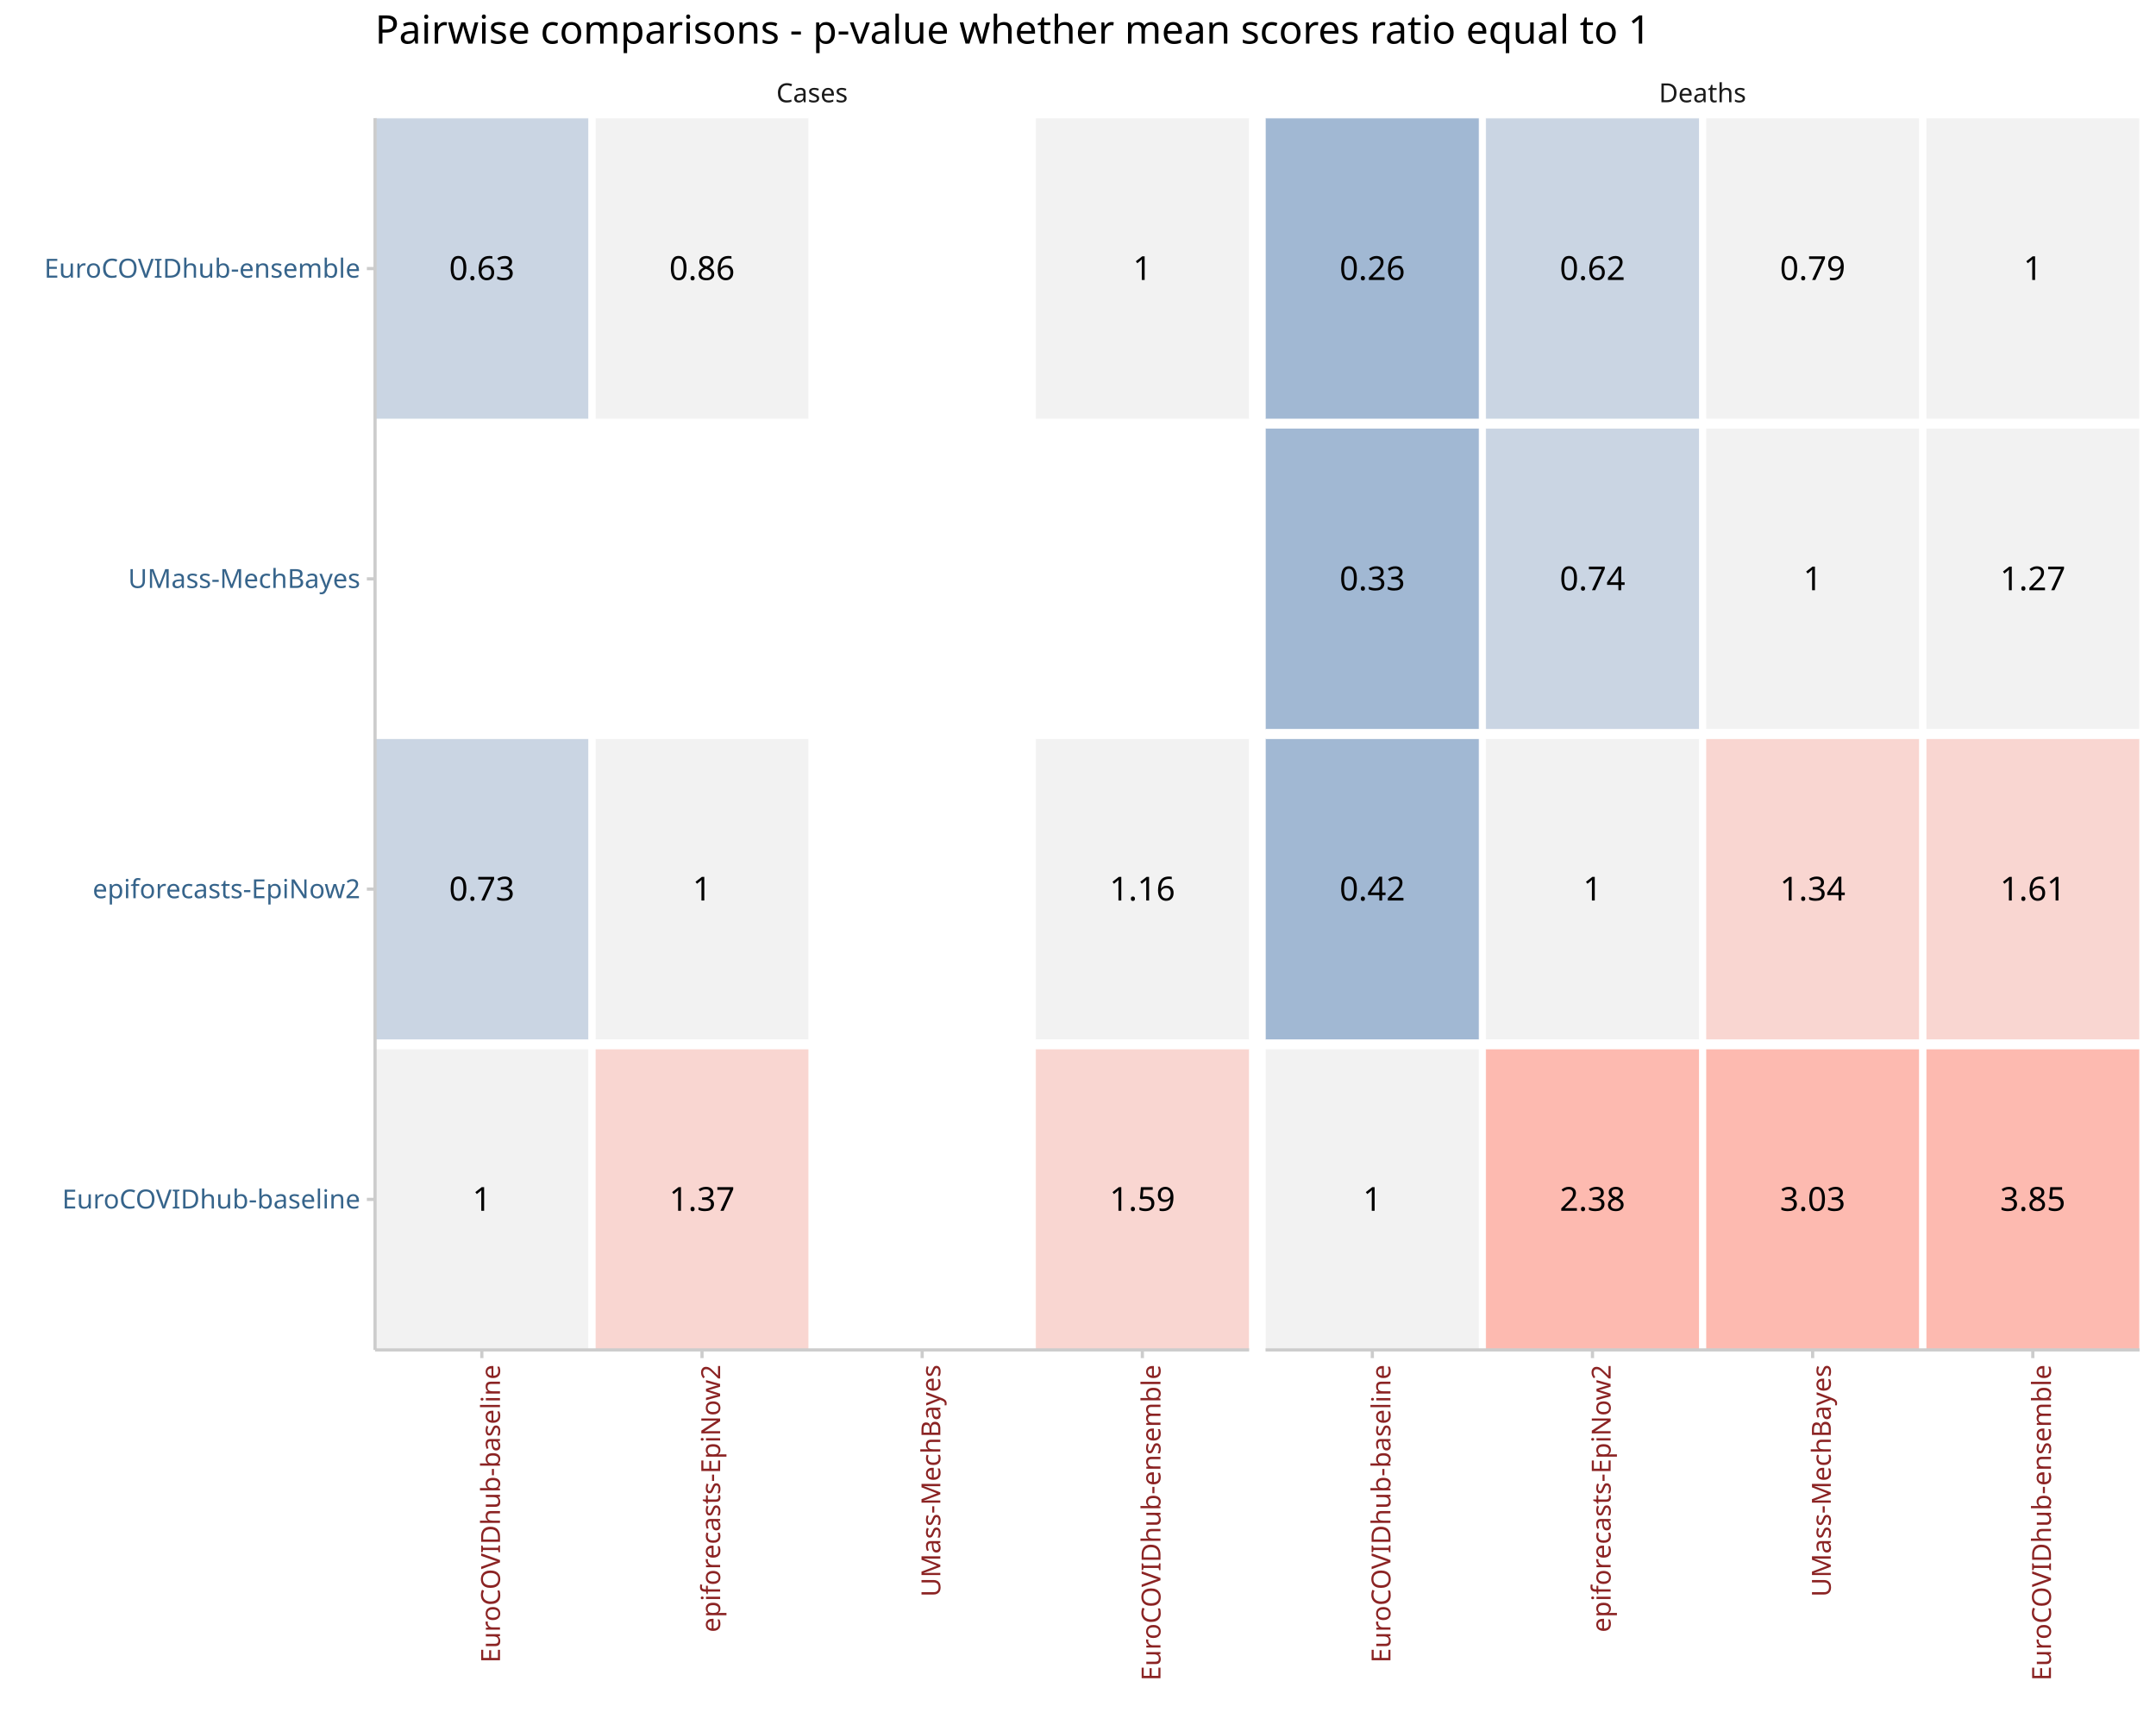
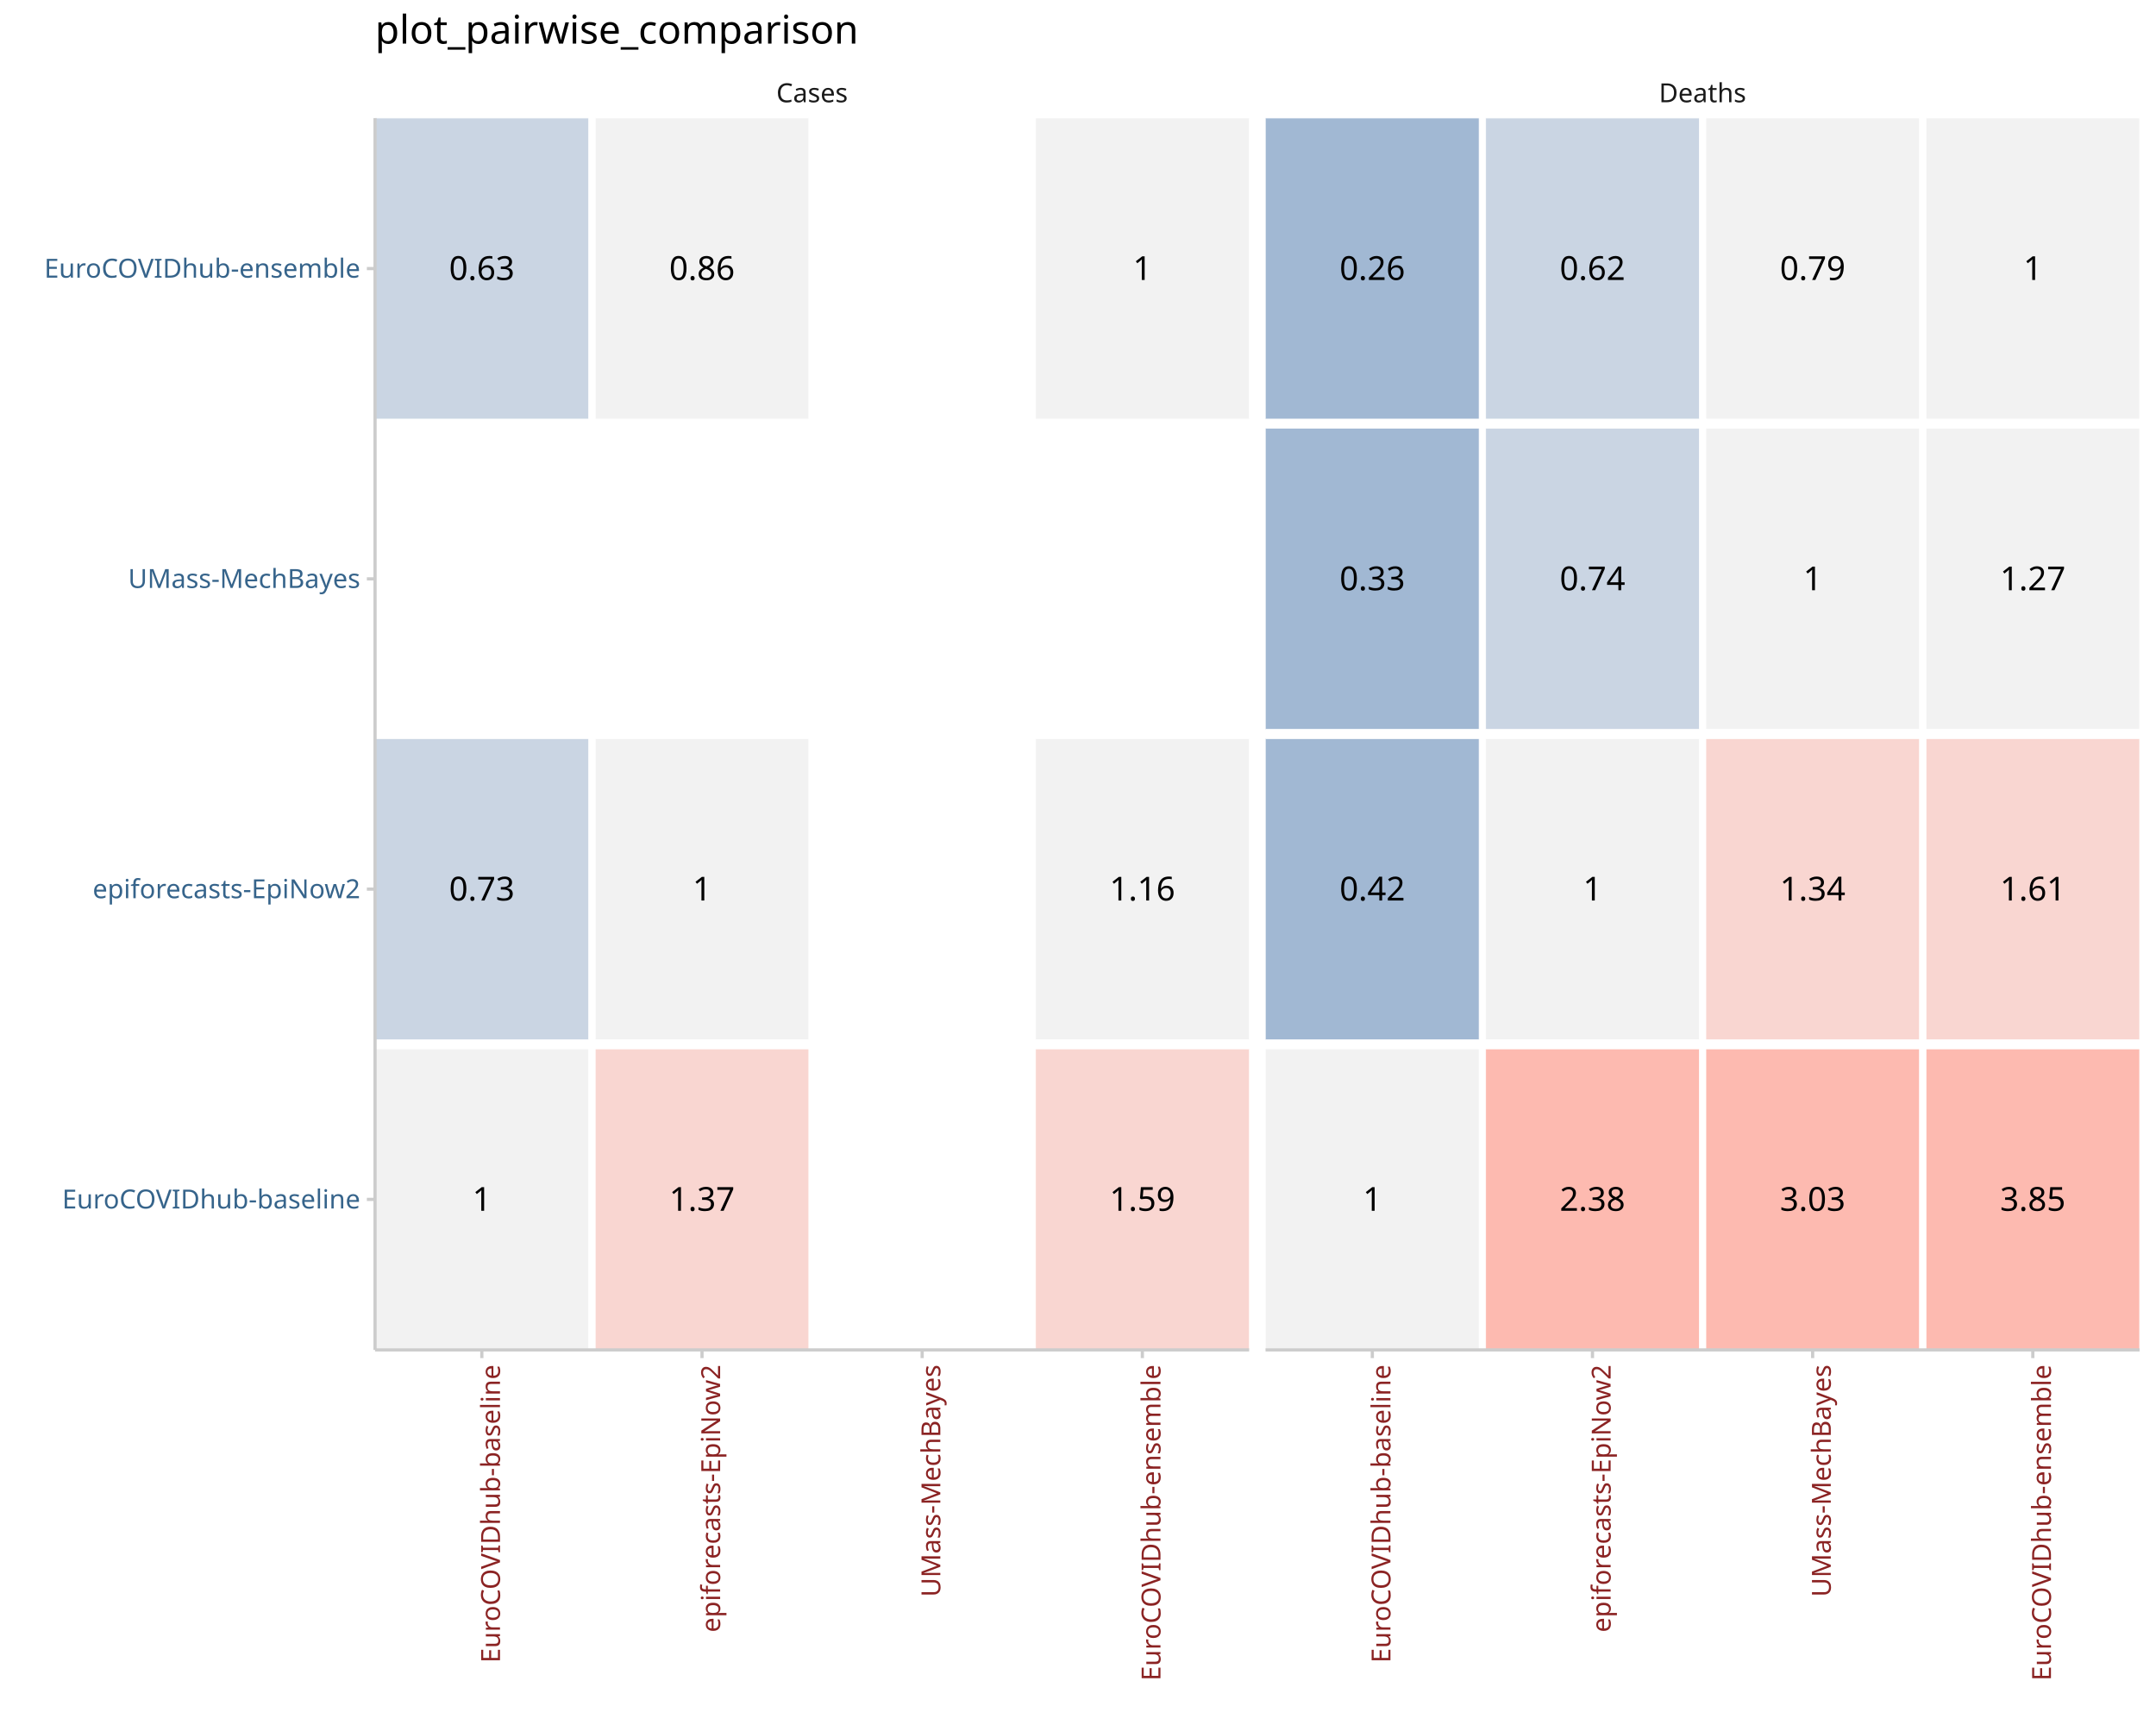
<svg xmlns="http://www.w3.org/2000/svg" class="svglite" data-engine-version="2.0" width="720.00pt" height="576.00pt" viewBox="0 0 720.00 576.00">
  <defs>
    <style type="text/css">
    .svglite line, .svglite polyline, .svglite polygon, .svglite path, .svglite rect, .svglite circle {
      fill: none;
      stroke: #000000;
      stroke-linecap: round;
      stroke-linejoin: round;
      stroke-miterlimit: 10.00;
    }
  </style>
  </defs>
  <rect width="100%" height="100%" style="stroke: none; fill: #FFFFFF;" />
  <defs>
    <clipPath id="cpMC4wMHw3MjAuMDB8MC4wMHw1NzYuMDA=">
      <rect x="0.00" y="0.00" width="720.00" height="576.00" />
    </clipPath>
  </defs>
  <g clip-path="url(#cpMC4wMHw3MjAuMDB8MC4wMHw1NzYuMDA=)">
</g>
  <defs>
    <clipPath id="cpMTI1LjI1fDQxNy4xNXwzOS40M3w0NTAuNzU=">
      <rect x="125.25" y="39.43" width="291.89" height="411.31" />
    </clipPath>
  </defs>
  <g clip-path="url(#cpMTI1LjI1fDQxNy4xNXwzOS40M3w0NTAuNzU=)">
    <rect x="198.78" y="350.25" width="71.32" height="100.50" style="stroke-width: 0.21; stroke: #FFFFFF; stroke-linecap: square; stroke-linejoin: miter; fill: #F9D6D1;" />
    <rect x="345.83" y="350.25" width="71.32" height="100.50" style="stroke-width: 0.21; stroke: #FFFFFF; stroke-linecap: square; stroke-linejoin: miter; fill: #F9D6D1;" />
    <rect x="125.25" y="350.25" width="71.32" height="100.50" style="stroke-width: 0.21; stroke: #FFFFFF; stroke-linecap: square; stroke-linejoin: miter; fill: #F2F2F2;" />
    <rect x="198.78" y="39.43" width="71.32" height="100.50" style="stroke-width: 0.21; stroke: #FFFFFF; stroke-linecap: square; stroke-linejoin: miter; fill: #F2F2F2;" />
    <rect x="125.25" y="39.43" width="71.32" height="100.50" style="stroke-width: 0.21; stroke: #FFFFFF; stroke-linecap: square; stroke-linejoin: miter; fill: #CAD5E3;" />
    <rect x="345.83" y="39.43" width="71.32" height="100.50" style="stroke-width: 0.21; stroke: #FFFFFF; stroke-linecap: square; stroke-linejoin: miter; fill: #F2F2F2;" />
    <rect x="345.83" y="246.65" width="71.32" height="100.50" style="stroke-width: 0.21; stroke: #FFFFFF; stroke-linecap: square; stroke-linejoin: miter; fill: #F2F2F2;" />
    <rect x="125.25" y="246.65" width="71.32" height="100.50" style="stroke-width: 0.21; stroke: #FFFFFF; stroke-linecap: square; stroke-linejoin: miter; fill: #CAD5E3;" />
    <rect x="198.78" y="246.65" width="71.32" height="100.50" style="stroke-width: 0.21; stroke: #FFFFFF; stroke-linecap: square; stroke-linejoin: miter; fill: #F2F2F2;" />
    <text x="234.44" y="404.30" text-anchor="middle" style="font-size: 11.04px; font-family: sans;" textLength="21.49px" lengthAdjust="spacingAndGlyphs">1.37</text>
    <text x="381.49" y="404.30" text-anchor="middle" style="font-size: 11.04px; font-family: sans;" textLength="21.49px" lengthAdjust="spacingAndGlyphs">1.59</text>
    <text x="160.91" y="404.30" text-anchor="middle" style="font-size: 11.04px; font-family: sans;" textLength="6.14px" lengthAdjust="spacingAndGlyphs">1</text>
    <text x="234.44" y="93.48" text-anchor="middle" style="font-size: 11.04px; font-family: sans;" textLength="21.49px" lengthAdjust="spacingAndGlyphs">0.86</text>
    <text x="160.91" y="93.48" text-anchor="middle" style="font-size: 11.04px; font-family: sans;" textLength="21.49px" lengthAdjust="spacingAndGlyphs">0.63</text>
    <text x="381.49" y="93.48" text-anchor="middle" style="font-size: 11.04px; font-family: sans;" textLength="6.14px" lengthAdjust="spacingAndGlyphs">1</text>
    <text x="381.49" y="300.69" text-anchor="middle" style="font-size: 11.04px; font-family: sans;" textLength="21.49px" lengthAdjust="spacingAndGlyphs">1.16</text>
    <text x="160.91" y="300.69" text-anchor="middle" style="font-size: 11.04px; font-family: sans;" textLength="21.49px" lengthAdjust="spacingAndGlyphs">0.73</text>
    <text x="234.44" y="300.69" text-anchor="middle" style="font-size: 11.04px; font-family: sans;" textLength="6.14px" lengthAdjust="spacingAndGlyphs">1</text>
  </g>
  <g clip-path="url(#cpMC4wMHw3MjAuMDB8MC4wMHw1NzYuMDA=)">
</g>
  <defs>
    <clipPath id="cpNDIyLjYzfDcxNC41MnwzOS40M3w0NTAuNzU=">
      <rect x="422.63" y="39.43" width="291.89" height="411.31" />
    </clipPath>
  </defs>
  <g clip-path="url(#cpNDIyLjYzfDcxNC41MnwzOS40M3w0NTAuNzU=)">
    <rect x="496.15" y="350.25" width="71.32" height="100.50" style="stroke-width: 0.21; stroke: #FFFFFF; stroke-linecap: square; stroke-linejoin: miter; fill: #FDBAB0;" />
    <rect x="569.68" y="350.25" width="71.32" height="100.50" style="stroke-width: 0.21; stroke: #FFFFFF; stroke-linecap: square; stroke-linejoin: miter; fill: #FDBAB0;" />
    <rect x="643.20" y="350.25" width="71.32" height="100.50" style="stroke-width: 0.21; stroke: #FFFFFF; stroke-linecap: square; stroke-linejoin: miter; fill: #FDBAB0;" />
    <rect x="422.63" y="350.25" width="71.32" height="100.50" style="stroke-width: 0.21; stroke: #FFFFFF; stroke-linecap: square; stroke-linejoin: miter; fill: #F2F2F2;" />
    <rect x="496.15" y="39.43" width="71.32" height="100.50" style="stroke-width: 0.21; stroke: #FFFFFF; stroke-linecap: square; stroke-linejoin: miter; fill: #CAD5E3;" />
    <rect x="569.68" y="39.43" width="71.32" height="100.50" style="stroke-width: 0.21; stroke: #FFFFFF; stroke-linecap: square; stroke-linejoin: miter; fill: #F2F2F2;" />
    <rect x="422.63" y="39.43" width="71.32" height="100.50" style="stroke-width: 0.21; stroke: #FFFFFF; stroke-linecap: square; stroke-linejoin: miter; fill: #A1B8D3;" />
    <rect x="643.20" y="39.43" width="71.32" height="100.50" style="stroke-width: 0.21; stroke: #FFFFFF; stroke-linecap: square; stroke-linejoin: miter; fill: #F2F2F2;" />
    <rect x="496.15" y="143.04" width="71.32" height="100.50" style="stroke-width: 0.21; stroke: #FFFFFF; stroke-linecap: square; stroke-linejoin: miter; fill: #CAD5E3;" />
    <rect x="643.20" y="143.04" width="71.32" height="100.50" style="stroke-width: 0.21; stroke: #FFFFFF; stroke-linecap: square; stroke-linejoin: miter; fill: #F2F2F2;" />
    <rect x="422.63" y="143.04" width="71.32" height="100.50" style="stroke-width: 0.21; stroke: #FFFFFF; stroke-linecap: square; stroke-linejoin: miter; fill: #A1B8D3;" />
    <rect x="569.68" y="143.04" width="71.32" height="100.50" style="stroke-width: 0.21; stroke: #FFFFFF; stroke-linecap: square; stroke-linejoin: miter; fill: #F2F2F2;" />
    <rect x="643.20" y="246.65" width="71.32" height="100.50" style="stroke-width: 0.21; stroke: #FFFFFF; stroke-linecap: square; stroke-linejoin: miter; fill: #F9D6D1;" />
    <rect x="569.68" y="246.65" width="71.32" height="100.50" style="stroke-width: 0.21; stroke: #FFFFFF; stroke-linecap: square; stroke-linejoin: miter; fill: #F9D6D1;" />
    <rect x="422.63" y="246.65" width="71.32" height="100.50" style="stroke-width: 0.21; stroke: #FFFFFF; stroke-linecap: square; stroke-linejoin: miter; fill: #A1B8D3;" />
    <rect x="496.15" y="246.65" width="71.32" height="100.50" style="stroke-width: 0.21; stroke: #FFFFFF; stroke-linecap: square; stroke-linejoin: miter; fill: #F2F2F2;" />
    <text x="531.81" y="404.30" text-anchor="middle" style="font-size: 11.04px; font-family: sans;" textLength="21.49px" lengthAdjust="spacingAndGlyphs">2.38</text>
    <text x="605.34" y="404.30" text-anchor="middle" style="font-size: 11.04px; font-family: sans;" textLength="21.49px" lengthAdjust="spacingAndGlyphs">3.03</text>
    <text x="678.86" y="404.30" text-anchor="middle" style="font-size: 11.04px; font-family: sans;" textLength="21.49px" lengthAdjust="spacingAndGlyphs">3.85</text>
    <text x="458.29" y="404.30" text-anchor="middle" style="font-size: 11.04px; font-family: sans;" textLength="6.14px" lengthAdjust="spacingAndGlyphs">1</text>
    <text x="531.81" y="93.48" text-anchor="middle" style="font-size: 11.04px; font-family: sans;" textLength="21.49px" lengthAdjust="spacingAndGlyphs">0.62</text>
    <text x="605.34" y="93.48" text-anchor="middle" style="font-size: 11.04px; font-family: sans;" textLength="21.49px" lengthAdjust="spacingAndGlyphs">0.79</text>
    <text x="458.29" y="93.48" text-anchor="middle" style="font-size: 11.04px; font-family: sans;" textLength="21.49px" lengthAdjust="spacingAndGlyphs">0.26</text>
    <text x="678.86" y="93.48" text-anchor="middle" style="font-size: 11.04px; font-family: sans;" textLength="6.14px" lengthAdjust="spacingAndGlyphs">1</text>
    <text x="531.81" y="197.09" text-anchor="middle" style="font-size: 11.04px; font-family: sans;" textLength="21.49px" lengthAdjust="spacingAndGlyphs">0.74</text>
    <text x="678.86" y="197.09" text-anchor="middle" style="font-size: 11.04px; font-family: sans;" textLength="21.49px" lengthAdjust="spacingAndGlyphs">1.27</text>
    <text x="458.29" y="197.09" text-anchor="middle" style="font-size: 11.04px; font-family: sans;" textLength="21.49px" lengthAdjust="spacingAndGlyphs">0.33</text>
    <text x="605.34" y="197.09" text-anchor="middle" style="font-size: 11.04px; font-family: sans;" textLength="6.14px" lengthAdjust="spacingAndGlyphs">1</text>
    <text x="678.86" y="300.69" text-anchor="middle" style="font-size: 11.04px; font-family: sans;" textLength="21.49px" lengthAdjust="spacingAndGlyphs">1.61</text>
    <text x="605.34" y="300.69" text-anchor="middle" style="font-size: 11.04px; font-family: sans;" textLength="21.49px" lengthAdjust="spacingAndGlyphs">1.34</text>
    <text x="458.29" y="300.69" text-anchor="middle" style="font-size: 11.04px; font-family: sans;" textLength="21.49px" lengthAdjust="spacingAndGlyphs">0.42</text>
    <text x="531.81" y="300.69" text-anchor="middle" style="font-size: 11.04px; font-family: sans;" textLength="6.14px" lengthAdjust="spacingAndGlyphs">1</text>
  </g>
  <g clip-path="url(#cpMC4wMHw3MjAuMDB8MC4wMHw1NzYuMDA=)">
</g>
  <defs>
    <clipPath id="cpMTI1LjI1fDQxNy4xNXwyMi43OHwzOS40Mw==">
      <rect x="125.25" y="22.78" width="291.89" height="16.65" />
    </clipPath>
  </defs>
  <g clip-path="url(#cpMTI1LjI1fDQxNy4xNXwyMi43OHwzOS40Mw==)">
    <text x="271.20" y="34.14" text-anchor="middle" style="font-size: 8.80px; fill: #1A1A1A; font-family: sans;" textLength="24.95px" lengthAdjust="spacingAndGlyphs">Cases</text>
  </g>
  <g clip-path="url(#cpMC4wMHw3MjAuMDB8MC4wMHw1NzYuMDA=)">
</g>
  <defs>
    <clipPath id="cpNDIyLjYzfDcxNC41MnwyMi43OHwzOS40Mw==">
      <rect x="422.63" y="22.78" width="291.89" height="16.65" />
    </clipPath>
  </defs>
  <g clip-path="url(#cpNDIyLjYzfDcxNC41MnwyMi43OHwzOS40Mw==)">
    <text x="568.57" y="34.14" text-anchor="middle" style="font-size: 8.80px; fill: #1A1A1A; font-family: sans;" textLength="27.89px" lengthAdjust="spacingAndGlyphs">Deaths</text>
  </g>
  <g clip-path="url(#cpMC4wMHw3MjAuMDB8MC4wMHw1NzYuMDA=)">
    <polyline points="125.25,450.75 417.15,450.75 " style="stroke-width: 1.07; stroke: #CCCCCC; stroke-linecap: butt;" />
    <polyline points="160.91,453.49 160.91,450.75 " style="stroke-width: 1.07; stroke: #CCCCCC; stroke-linecap: butt;" />
    <polyline points="234.44,453.49 234.44,450.75 " style="stroke-width: 1.07; stroke: #CCCCCC; stroke-linecap: butt;" />
    <polyline points="307.96,453.49 307.96,450.75 " style="stroke-width: 1.07; stroke: #CCCCCC; stroke-linecap: butt;" />
    <polyline points="381.49,453.49 381.49,450.75 " style="stroke-width: 1.07; stroke: #CCCCCC; stroke-linecap: butt;" />
    <text transform="translate(166.97,455.68) rotate(-90)" text-anchor="end" style="font-size: 8.80px; fill: #8B2323; font-family: sans;" textLength="96.87px" lengthAdjust="spacingAndGlyphs">EuroCOVIDhub-baseline</text>
    <text transform="translate(240.49,455.68) rotate(-90)" text-anchor="end" style="font-size: 8.80px; fill: #8B2323; font-family: sans;" textLength="85.61px" lengthAdjust="spacingAndGlyphs">epiforecasts-EpiNow2</text>
    <text transform="translate(314.02,455.68) rotate(-90)" text-anchor="end" style="font-size: 8.80px; fill: #8B2323; font-family: sans;" textLength="76.32px" lengthAdjust="spacingAndGlyphs">UMass-MechBayes</text>
    <text transform="translate(387.54,455.68) rotate(-90)" text-anchor="end" style="font-size: 8.80px; fill: #8B2323; font-family: sans;" textLength="102.25px" lengthAdjust="spacingAndGlyphs">EuroCOVIDhub-ensemble</text>
    <polyline points="422.63,450.75 714.52,450.75 " style="stroke-width: 1.07; stroke: #CCCCCC; stroke-linecap: butt;" />
    <polyline points="458.29,453.49 458.29,450.75 " style="stroke-width: 1.07; stroke: #CCCCCC; stroke-linecap: butt;" />
    <polyline points="531.81,453.49 531.81,450.75 " style="stroke-width: 1.07; stroke: #CCCCCC; stroke-linecap: butt;" />
    <polyline points="605.34,453.49 605.34,450.75 " style="stroke-width: 1.07; stroke: #CCCCCC; stroke-linecap: butt;" />
    <polyline points="678.86,453.49 678.86,450.75 " style="stroke-width: 1.07; stroke: #CCCCCC; stroke-linecap: butt;" />
    <text transform="translate(464.34,455.68) rotate(-90)" text-anchor="end" style="font-size: 8.80px; fill: #8B2323; font-family: sans;" textLength="96.87px" lengthAdjust="spacingAndGlyphs">EuroCOVIDhub-baseline</text>
    <text transform="translate(537.87,455.68) rotate(-90)" text-anchor="end" style="font-size: 8.80px; fill: #8B2323; font-family: sans;" textLength="85.61px" lengthAdjust="spacingAndGlyphs">epiforecasts-EpiNow2</text>
    <text transform="translate(611.39,455.68) rotate(-90)" text-anchor="end" style="font-size: 8.80px; fill: #8B2323; font-family: sans;" textLength="76.32px" lengthAdjust="spacingAndGlyphs">UMass-MechBayes</text>
    <text transform="translate(684.92,455.68) rotate(-90)" text-anchor="end" style="font-size: 8.80px; fill: #8B2323; font-family: sans;" textLength="102.25px" lengthAdjust="spacingAndGlyphs">EuroCOVIDhub-ensemble</text>
    <polyline points="125.25,450.75 125.25,39.43 " style="stroke-width: 1.07; stroke: #CCCCCC; stroke-linecap: butt;" />
    <text x="120.32" y="403.53" text-anchor="end" style="font-size: 8.80px; fill: #36648B; font-family: sans;" textLength="96.87px" lengthAdjust="spacingAndGlyphs">EuroCOVIDhub-baseline</text>
    <text x="120.32" y="299.92" text-anchor="end" style="font-size: 8.80px; fill: #36648B; font-family: sans;" textLength="85.61px" lengthAdjust="spacingAndGlyphs">epiforecasts-EpiNow2</text>
    <text x="120.32" y="196.32" text-anchor="end" style="font-size: 8.80px; fill: #36648B; font-family: sans;" textLength="76.32px" lengthAdjust="spacingAndGlyphs">UMass-MechBayes</text>
    <text x="120.32" y="92.71" text-anchor="end" style="font-size: 8.80px; fill: #36648B; font-family: sans;" textLength="102.25px" lengthAdjust="spacingAndGlyphs">EuroCOVIDhub-ensemble</text>
    <polyline points="122.51,400.50 125.25,400.50 " style="stroke-width: 1.07; stroke: #CCCCCC; stroke-linecap: butt;" />
    <polyline points="122.51,296.89 125.25,296.89 " style="stroke-width: 1.07; stroke: #CCCCCC; stroke-linecap: butt;" />
    <polyline points="122.51,193.29 125.25,193.29 " style="stroke-width: 1.07; stroke: #CCCCCC; stroke-linecap: butt;" />
    <polyline points="122.51,89.68 125.25,89.68 " style="stroke-width: 1.07; stroke: #CCCCCC; stroke-linecap: butt;" />
-     <text x="125.25" y="14.56" style="font-size: 13.20px; font-family: sans;" textLength="404.32px" lengthAdjust="spacingAndGlyphs">Pairwise comparisons - p-value whether mean scores ratio equal to 1</text>
+     <text x="125.25" y="14.56" style="font-size: 13.20px; font-family: sans;" textLength="152.63px" lengthAdjust="spacingAndGlyphs">plot_pairwise_comparison</text>
  </g>
</svg>
